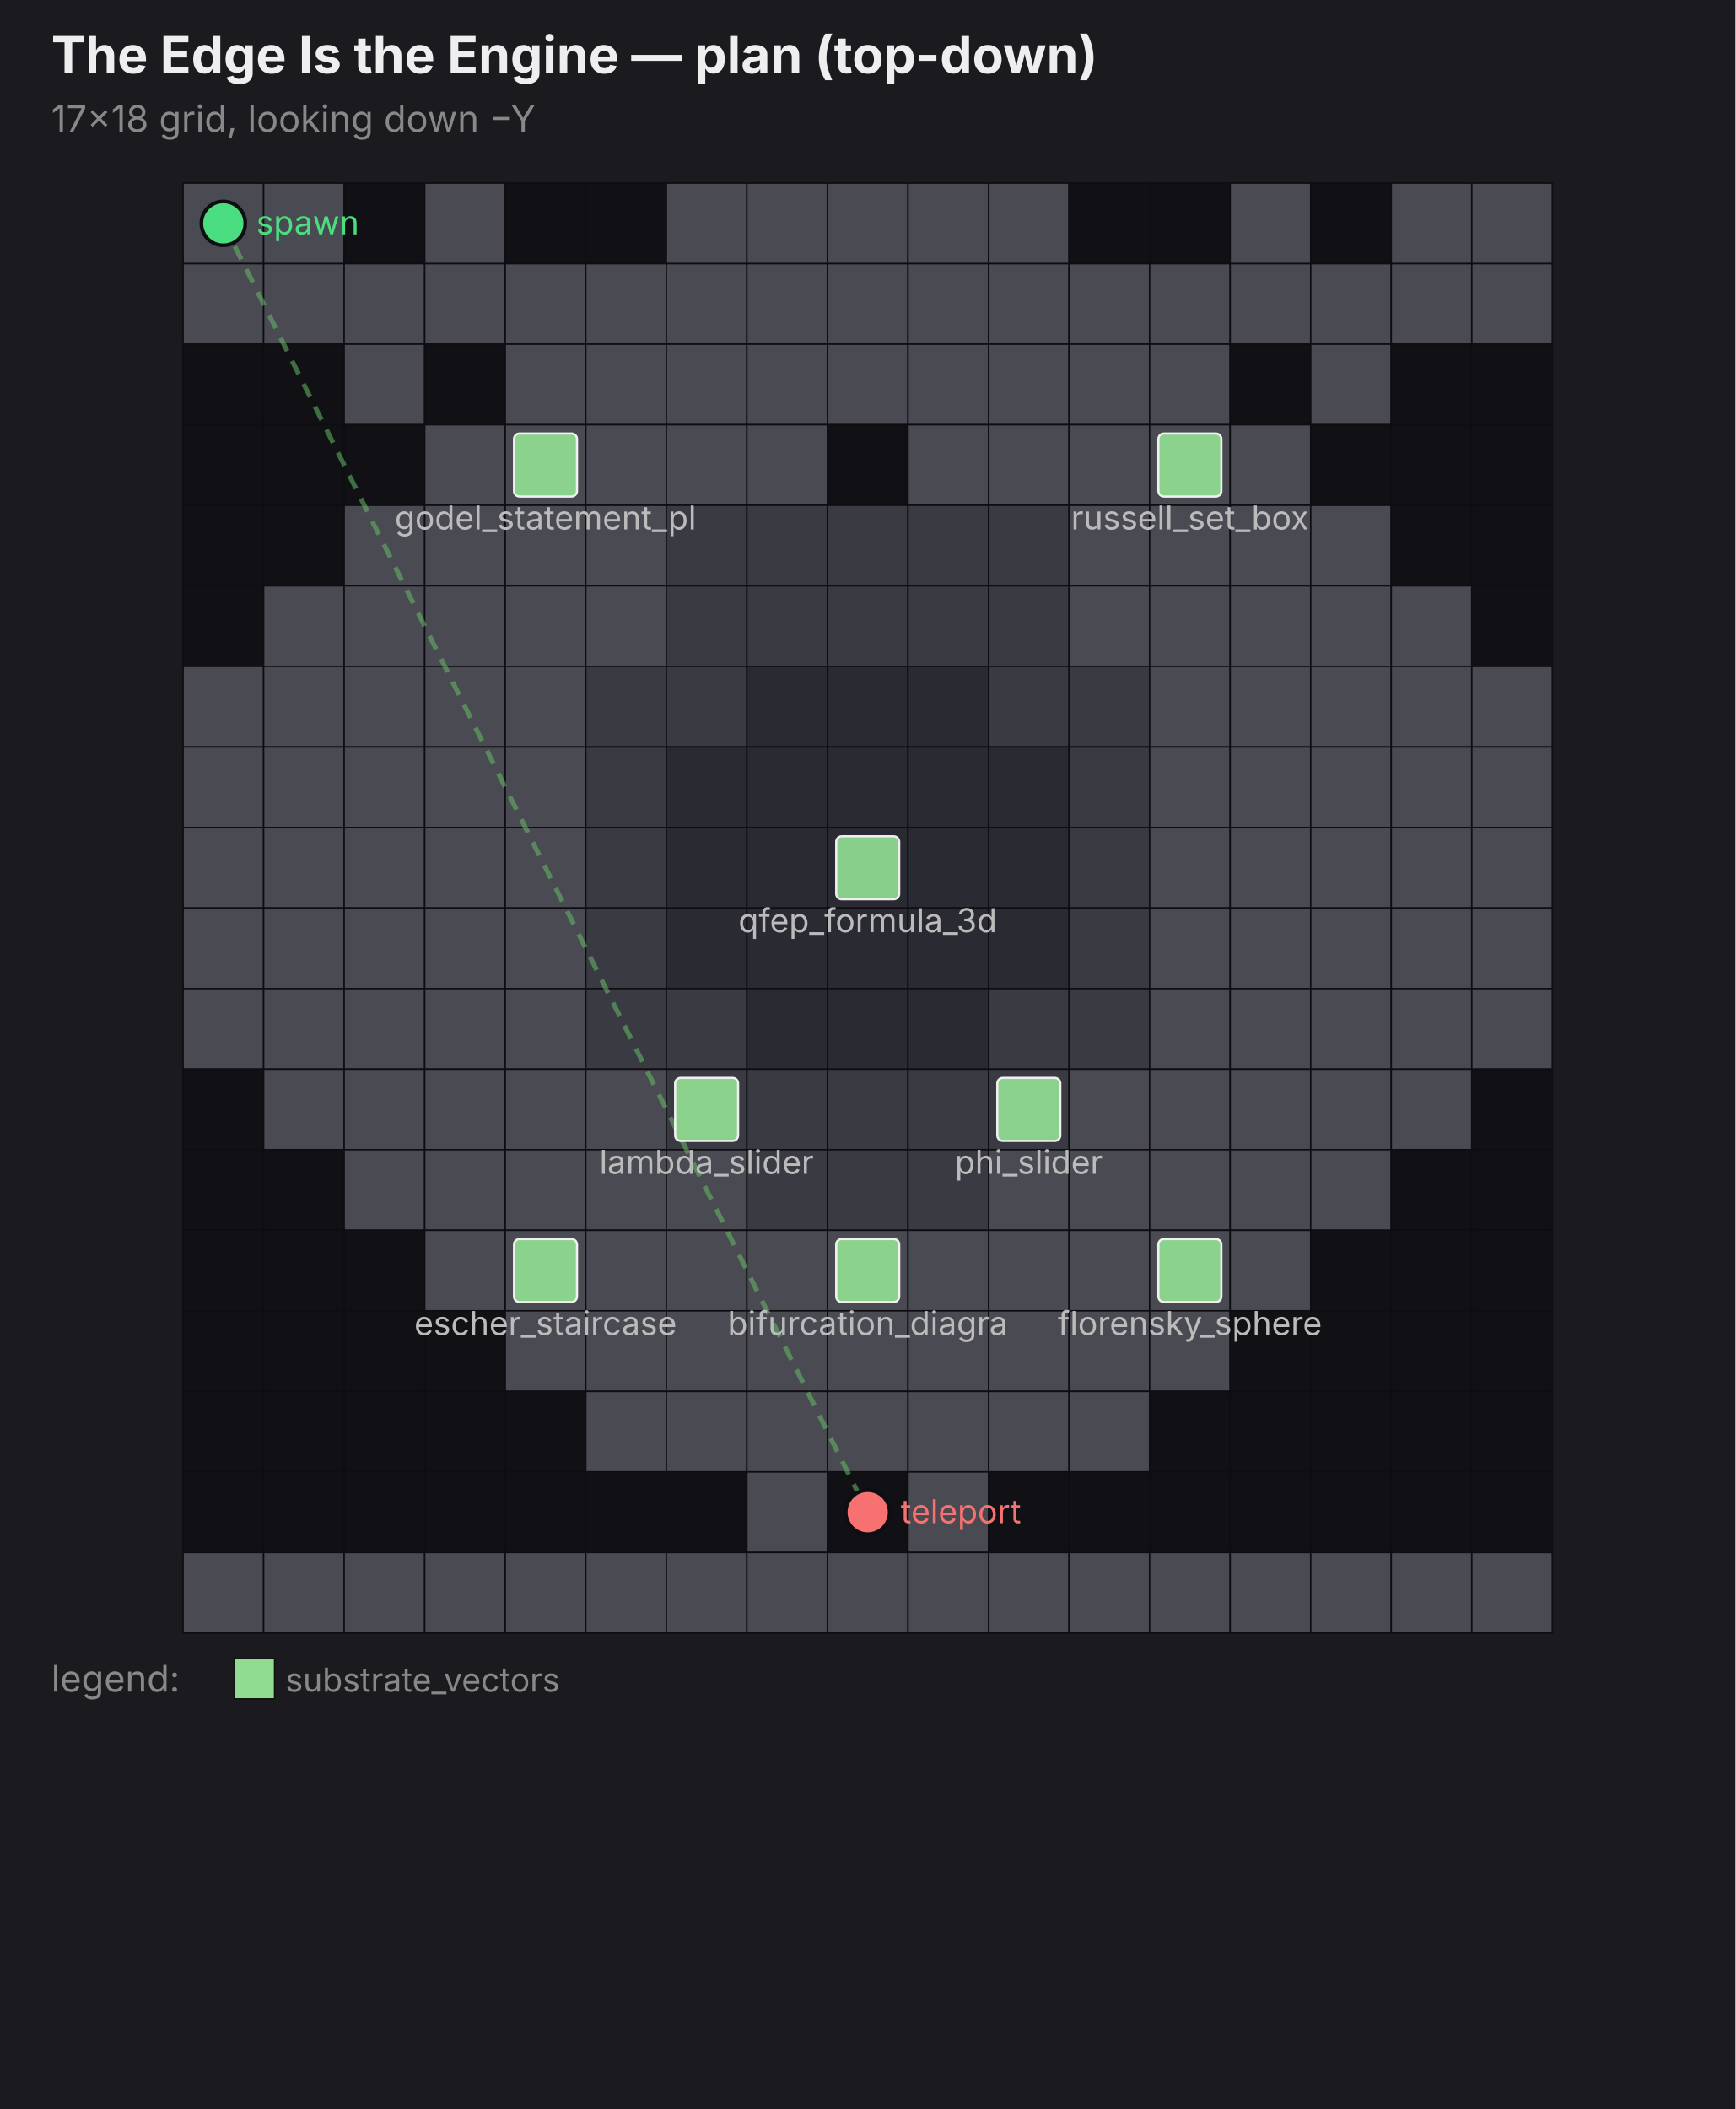
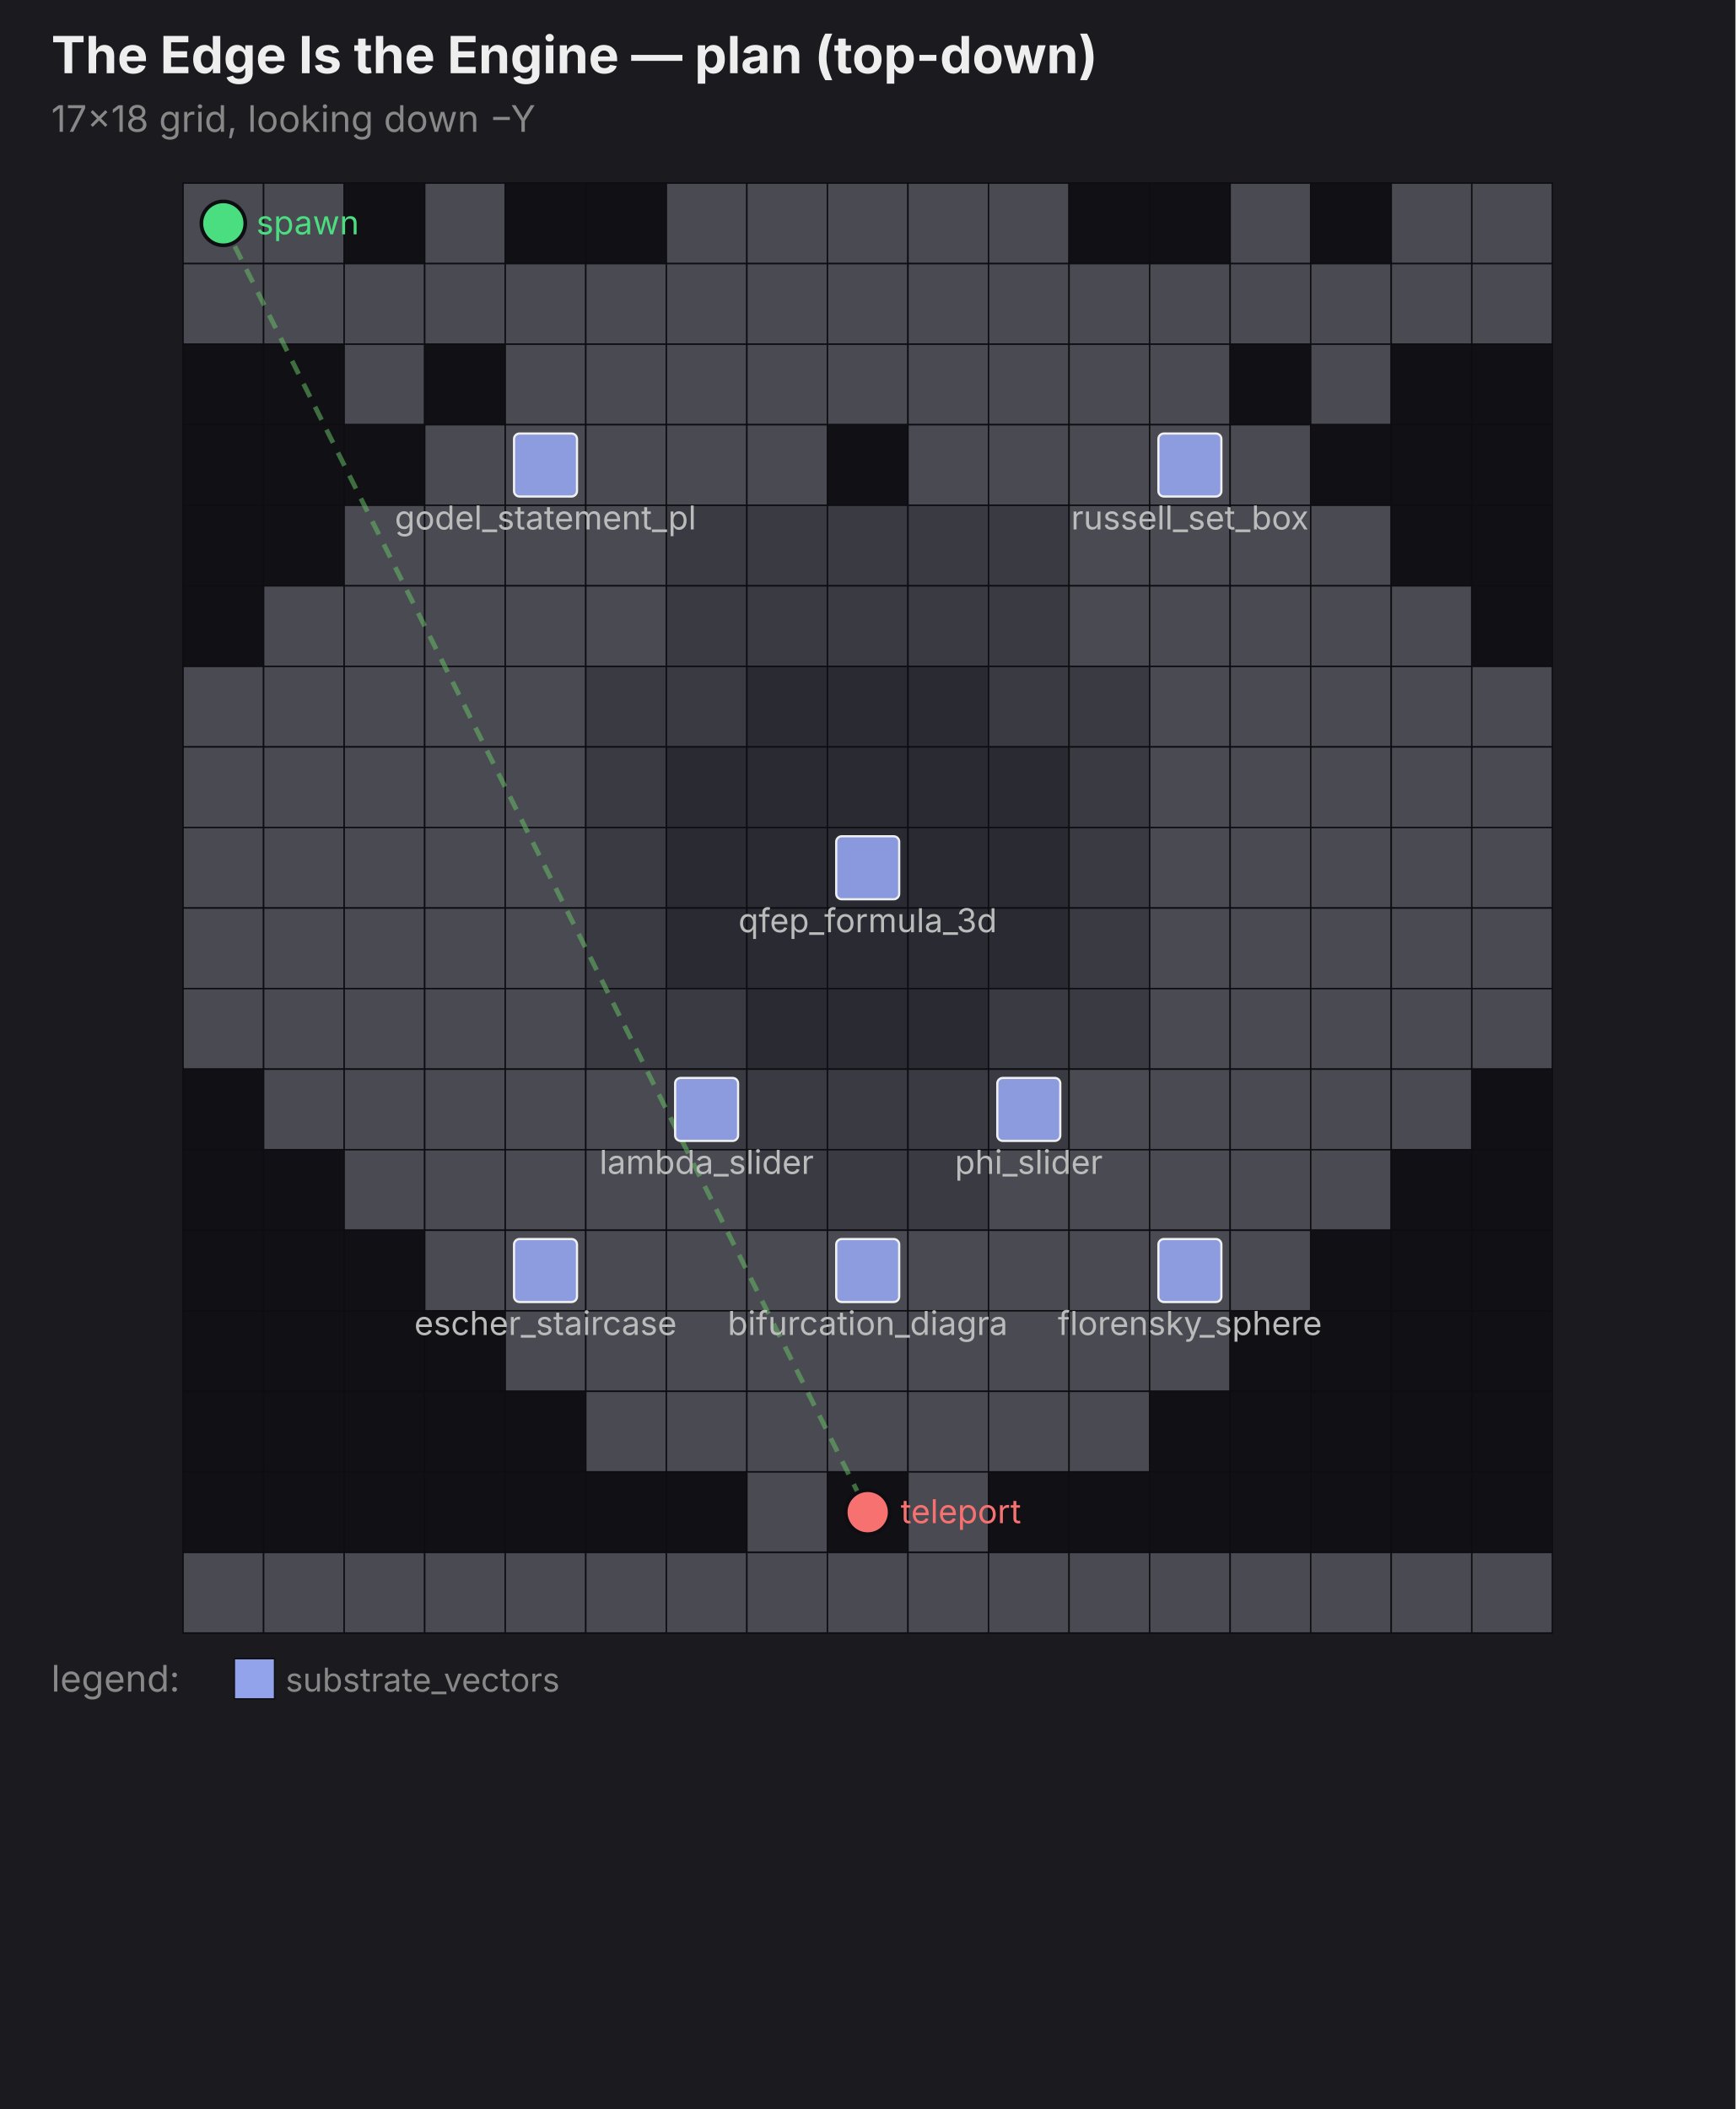
<svg xmlns="http://www.w3.org/2000/svg" width="474" height="576" viewBox="0 0 474 576" font-family="ui-sans-serif,system-ui,-apple-system,sans-serif">
  <style>
.title{font-size:14px;font-weight:bold;fill:#eee}
.subtitle{font-size:10px;fill:#888}
.label{font-size:9px;fill:#bbb;text-anchor:middle;pointer-events:none}
.legend{font-size:9px;fill:#888}
</style>
  <rect width="474" height="576" fill="#1a1a1f" />
  <text class="title" x="14" y="20">The Edge Is the Engine — plan (top-down)</text>
  <text class="subtitle" x="14" y="36">17×18 grid, looking down −Y</text>
  <rect x="50" y="50" width="22" height="22" fill="#4a4a52" stroke="#0d0d12" stroke-width="0.4" />
  <rect x="72" y="50" width="22" height="22" fill="#4a4a52" stroke="#0d0d12" stroke-width="0.4" />
  <rect x="94" y="50" width="22" height="22" fill="#101015" stroke="#0d0d12" stroke-width="0.4" />
  <rect x="116" y="50" width="22" height="22" fill="#4a4a52" stroke="#0d0d12" stroke-width="0.4" />
  <rect x="138" y="50" width="22" height="22" fill="#101015" stroke="#0d0d12" stroke-width="0.4" />
  <rect x="160" y="50" width="22" height="22" fill="#101015" stroke="#0d0d12" stroke-width="0.4" />
  <rect x="182" y="50" width="22" height="22" fill="#4a4a52" stroke="#0d0d12" stroke-width="0.4" />
  <rect x="204" y="50" width="22" height="22" fill="#4a4a52" stroke="#0d0d12" stroke-width="0.4" />
  <rect x="226" y="50" width="22" height="22" fill="#4a4a52" stroke="#0d0d12" stroke-width="0.4" />
  <rect x="248" y="50" width="22" height="22" fill="#4a4a52" stroke="#0d0d12" stroke-width="0.4" />
  <rect x="270" y="50" width="22" height="22" fill="#4a4a52" stroke="#0d0d12" stroke-width="0.4" />
  <rect x="292" y="50" width="22" height="22" fill="#101015" stroke="#0d0d12" stroke-width="0.4" />
  <rect x="314" y="50" width="22" height="22" fill="#101015" stroke="#0d0d12" stroke-width="0.4" />
  <rect x="336" y="50" width="22" height="22" fill="#4a4a52" stroke="#0d0d12" stroke-width="0.4" />
  <rect x="358" y="50" width="22" height="22" fill="#101015" stroke="#0d0d12" stroke-width="0.4" />
  <rect x="380" y="50" width="22" height="22" fill="#4a4a52" stroke="#0d0d12" stroke-width="0.4" />
  <rect x="402" y="50" width="22" height="22" fill="#4a4a52" stroke="#0d0d12" stroke-width="0.4" />
  <rect x="50" y="72" width="22" height="22" fill="#4a4a52" stroke="#0d0d12" stroke-width="0.4" />
  <rect x="72" y="72" width="22" height="22" fill="#4a4a52" stroke="#0d0d12" stroke-width="0.4" />
  <rect x="94" y="72" width="22" height="22" fill="#4a4a52" stroke="#0d0d12" stroke-width="0.4" />
  <rect x="116" y="72" width="22" height="22" fill="#4a4a52" stroke="#0d0d12" stroke-width="0.4" />
  <rect x="138" y="72" width="22" height="22" fill="#4a4a52" stroke="#0d0d12" stroke-width="0.4" />
  <rect x="160" y="72" width="22" height="22" fill="#4a4a52" stroke="#0d0d12" stroke-width="0.4" />
  <rect x="182" y="72" width="22" height="22" fill="#4a4a52" stroke="#0d0d12" stroke-width="0.4" />
  <rect x="204" y="72" width="22" height="22" fill="#4a4a52" stroke="#0d0d12" stroke-width="0.4" />
  <rect x="226" y="72" width="22" height="22" fill="#4a4a52" stroke="#0d0d12" stroke-width="0.4" />
  <rect x="248" y="72" width="22" height="22" fill="#4a4a52" stroke="#0d0d12" stroke-width="0.4" />
  <rect x="270" y="72" width="22" height="22" fill="#4a4a52" stroke="#0d0d12" stroke-width="0.4" />
  <rect x="292" y="72" width="22" height="22" fill="#4a4a52" stroke="#0d0d12" stroke-width="0.4" />
  <rect x="314" y="72" width="22" height="22" fill="#4a4a52" stroke="#0d0d12" stroke-width="0.4" />
  <rect x="336" y="72" width="22" height="22" fill="#4a4a52" stroke="#0d0d12" stroke-width="0.4" />
  <rect x="358" y="72" width="22" height="22" fill="#4a4a52" stroke="#0d0d12" stroke-width="0.4" />
  <rect x="380" y="72" width="22" height="22" fill="#4a4a52" stroke="#0d0d12" stroke-width="0.4" />
  <rect x="402" y="72" width="22" height="22" fill="#4a4a52" stroke="#0d0d12" stroke-width="0.4" />
  <rect x="50" y="94" width="22" height="22" fill="#101015" stroke="#0d0d12" stroke-width="0.4" />
  <rect x="72" y="94" width="22" height="22" fill="#101015" stroke="#0d0d12" stroke-width="0.4" />
  <rect x="94" y="94" width="22" height="22" fill="#4a4a52" stroke="#0d0d12" stroke-width="0.4" />
  <rect x="116" y="94" width="22" height="22" fill="#101015" stroke="#0d0d12" stroke-width="0.4" />
  <rect x="138" y="94" width="22" height="22" fill="#4a4a52" stroke="#0d0d12" stroke-width="0.4" />
  <rect x="160" y="94" width="22" height="22" fill="#4a4a52" stroke="#0d0d12" stroke-width="0.4" />
  <rect x="182" y="94" width="22" height="22" fill="#4a4a52" stroke="#0d0d12" stroke-width="0.4" />
  <rect x="204" y="94" width="22" height="22" fill="#4a4a52" stroke="#0d0d12" stroke-width="0.4" />
  <rect x="226" y="94" width="22" height="22" fill="#4a4a52" stroke="#0d0d12" stroke-width="0.4" />
  <rect x="248" y="94" width="22" height="22" fill="#4a4a52" stroke="#0d0d12" stroke-width="0.4" />
  <rect x="270" y="94" width="22" height="22" fill="#4a4a52" stroke="#0d0d12" stroke-width="0.4" />
  <rect x="292" y="94" width="22" height="22" fill="#4a4a52" stroke="#0d0d12" stroke-width="0.4" />
  <rect x="314" y="94" width="22" height="22" fill="#4a4a52" stroke="#0d0d12" stroke-width="0.4" />
  <rect x="336" y="94" width="22" height="22" fill="#101015" stroke="#0d0d12" stroke-width="0.4" />
  <rect x="358" y="94" width="22" height="22" fill="#4a4a52" stroke="#0d0d12" stroke-width="0.4" />
  <rect x="380" y="94" width="22" height="22" fill="#101015" stroke="#0d0d12" stroke-width="0.4" />
  <rect x="402" y="94" width="22" height="22" fill="#101015" stroke="#0d0d12" stroke-width="0.4" />
  <rect x="50" y="116" width="22" height="22" fill="#101015" stroke="#0d0d12" stroke-width="0.4" />
  <rect x="72" y="116" width="22" height="22" fill="#101015" stroke="#0d0d12" stroke-width="0.4" />
  <rect x="94" y="116" width="22" height="22" fill="#101015" stroke="#0d0d12" stroke-width="0.4" />
  <rect x="116" y="116" width="22" height="22" fill="#4a4a52" stroke="#0d0d12" stroke-width="0.4" />
  <rect x="138" y="116" width="22" height="22" fill="#4a4a52" stroke="#0d0d12" stroke-width="0.4" />
  <rect x="160" y="116" width="22" height="22" fill="#4a4a52" stroke="#0d0d12" stroke-width="0.4" />
  <rect x="182" y="116" width="22" height="22" fill="#4a4a52" stroke="#0d0d12" stroke-width="0.4" />
  <rect x="204" y="116" width="22" height="22" fill="#4a4a52" stroke="#0d0d12" stroke-width="0.4" />
  <rect x="226" y="116" width="22" height="22" fill="#101015" stroke="#0d0d12" stroke-width="0.4" />
  <rect x="248" y="116" width="22" height="22" fill="#4a4a52" stroke="#0d0d12" stroke-width="0.4" />
  <rect x="270" y="116" width="22" height="22" fill="#4a4a52" stroke="#0d0d12" stroke-width="0.4" />
  <rect x="292" y="116" width="22" height="22" fill="#4a4a52" stroke="#0d0d12" stroke-width="0.4" />
  <rect x="314" y="116" width="22" height="22" fill="#4a4a52" stroke="#0d0d12" stroke-width="0.4" />
  <rect x="336" y="116" width="22" height="22" fill="#4a4a52" stroke="#0d0d12" stroke-width="0.4" />
  <rect x="358" y="116" width="22" height="22" fill="#101015" stroke="#0d0d12" stroke-width="0.4" />
  <rect x="380" y="116" width="22" height="22" fill="#101015" stroke="#0d0d12" stroke-width="0.4" />
  <rect x="402" y="116" width="22" height="22" fill="#101015" stroke="#0d0d12" stroke-width="0.4" />
  <rect x="50" y="138" width="22" height="22" fill="#101015" stroke="#0d0d12" stroke-width="0.4" />
  <rect x="72" y="138" width="22" height="22" fill="#101015" stroke="#0d0d12" stroke-width="0.4" />
  <rect x="94" y="138" width="22" height="22" fill="#4a4a52" stroke="#0d0d12" stroke-width="0.4" />
  <rect x="116" y="138" width="22" height="22" fill="#4a4a52" stroke="#0d0d12" stroke-width="0.4" />
  <rect x="138" y="138" width="22" height="22" fill="#4a4a52" stroke="#0d0d12" stroke-width="0.4" />
  <rect x="160" y="138" width="22" height="22" fill="#4a4a52" stroke="#0d0d12" stroke-width="0.4" />
  <rect x="182" y="138" width="22" height="22" fill="#3a3a42" stroke="#0d0d12" stroke-width="0.4" />
  <rect x="204" y="138" width="22" height="22" fill="#3a3a42" stroke="#0d0d12" stroke-width="0.4" />
  <rect x="226" y="138" width="22" height="22" fill="#3a3a42" stroke="#0d0d12" stroke-width="0.4" />
  <rect x="248" y="138" width="22" height="22" fill="#3a3a42" stroke="#0d0d12" stroke-width="0.4" />
  <rect x="270" y="138" width="22" height="22" fill="#3a3a42" stroke="#0d0d12" stroke-width="0.4" />
  <rect x="292" y="138" width="22" height="22" fill="#4a4a52" stroke="#0d0d12" stroke-width="0.4" />
  <rect x="314" y="138" width="22" height="22" fill="#4a4a52" stroke="#0d0d12" stroke-width="0.4" />
  <rect x="336" y="138" width="22" height="22" fill="#4a4a52" stroke="#0d0d12" stroke-width="0.4" />
  <rect x="358" y="138" width="22" height="22" fill="#4a4a52" stroke="#0d0d12" stroke-width="0.4" />
  <rect x="380" y="138" width="22" height="22" fill="#101015" stroke="#0d0d12" stroke-width="0.4" />
  <rect x="402" y="138" width="22" height="22" fill="#101015" stroke="#0d0d12" stroke-width="0.4" />
  <rect x="50" y="160" width="22" height="22" fill="#101015" stroke="#0d0d12" stroke-width="0.4" />
  <rect x="72" y="160" width="22" height="22" fill="#4a4a52" stroke="#0d0d12" stroke-width="0.4" />
  <rect x="94" y="160" width="22" height="22" fill="#4a4a52" stroke="#0d0d12" stroke-width="0.4" />
  <rect x="116" y="160" width="22" height="22" fill="#4a4a52" stroke="#0d0d12" stroke-width="0.4" />
  <rect x="138" y="160" width="22" height="22" fill="#4a4a52" stroke="#0d0d12" stroke-width="0.4" />
  <rect x="160" y="160" width="22" height="22" fill="#4a4a52" stroke="#0d0d12" stroke-width="0.4" />
  <rect x="182" y="160" width="22" height="22" fill="#3a3a42" stroke="#0d0d12" stroke-width="0.4" />
  <rect x="204" y="160" width="22" height="22" fill="#3a3a42" stroke="#0d0d12" stroke-width="0.4" />
  <rect x="226" y="160" width="22" height="22" fill="#3a3a42" stroke="#0d0d12" stroke-width="0.4" />
  <rect x="248" y="160" width="22" height="22" fill="#3a3a42" stroke="#0d0d12" stroke-width="0.4" />
  <rect x="270" y="160" width="22" height="22" fill="#3a3a42" stroke="#0d0d12" stroke-width="0.4" />
  <rect x="292" y="160" width="22" height="22" fill="#4a4a52" stroke="#0d0d12" stroke-width="0.4" />
  <rect x="314" y="160" width="22" height="22" fill="#4a4a52" stroke="#0d0d12" stroke-width="0.4" />
  <rect x="336" y="160" width="22" height="22" fill="#4a4a52" stroke="#0d0d12" stroke-width="0.4" />
  <rect x="358" y="160" width="22" height="22" fill="#4a4a52" stroke="#0d0d12" stroke-width="0.4" />
  <rect x="380" y="160" width="22" height="22" fill="#4a4a52" stroke="#0d0d12" stroke-width="0.4" />
  <rect x="402" y="160" width="22" height="22" fill="#101015" stroke="#0d0d12" stroke-width="0.4" />
  <rect x="50" y="182" width="22" height="22" fill="#4a4a52" stroke="#0d0d12" stroke-width="0.4" />
  <rect x="72" y="182" width="22" height="22" fill="#4a4a52" stroke="#0d0d12" stroke-width="0.4" />
  <rect x="94" y="182" width="22" height="22" fill="#4a4a52" stroke="#0d0d12" stroke-width="0.4" />
  <rect x="116" y="182" width="22" height="22" fill="#4a4a52" stroke="#0d0d12" stroke-width="0.4" />
  <rect x="138" y="182" width="22" height="22" fill="#4a4a52" stroke="#0d0d12" stroke-width="0.4" />
  <rect x="160" y="182" width="22" height="22" fill="#3a3a42" stroke="#0d0d12" stroke-width="0.4" />
  <rect x="182" y="182" width="22" height="22" fill="#3a3a42" stroke="#0d0d12" stroke-width="0.4" />
  <rect x="204" y="182" width="22" height="22" fill="#2a2a32" stroke="#0d0d12" stroke-width="0.4" />
  <rect x="226" y="182" width="22" height="22" fill="#2a2a32" stroke="#0d0d12" stroke-width="0.4" />
  <rect x="248" y="182" width="22" height="22" fill="#2a2a32" stroke="#0d0d12" stroke-width="0.4" />
  <rect x="270" y="182" width="22" height="22" fill="#3a3a42" stroke="#0d0d12" stroke-width="0.4" />
  <rect x="292" y="182" width="22" height="22" fill="#3a3a42" stroke="#0d0d12" stroke-width="0.4" />
  <rect x="314" y="182" width="22" height="22" fill="#4a4a52" stroke="#0d0d12" stroke-width="0.4" />
  <rect x="336" y="182" width="22" height="22" fill="#4a4a52" stroke="#0d0d12" stroke-width="0.4" />
  <rect x="358" y="182" width="22" height="22" fill="#4a4a52" stroke="#0d0d12" stroke-width="0.4" />
  <rect x="380" y="182" width="22" height="22" fill="#4a4a52" stroke="#0d0d12" stroke-width="0.4" />
  <rect x="402" y="182" width="22" height="22" fill="#4a4a52" stroke="#0d0d12" stroke-width="0.4" />
  <rect x="50" y="204" width="22" height="22" fill="#4a4a52" stroke="#0d0d12" stroke-width="0.4" />
  <rect x="72" y="204" width="22" height="22" fill="#4a4a52" stroke="#0d0d12" stroke-width="0.4" />
  <rect x="94" y="204" width="22" height="22" fill="#4a4a52" stroke="#0d0d12" stroke-width="0.4" />
  <rect x="116" y="204" width="22" height="22" fill="#4a4a52" stroke="#0d0d12" stroke-width="0.4" />
  <rect x="138" y="204" width="22" height="22" fill="#4a4a52" stroke="#0d0d12" stroke-width="0.4" />
  <rect x="160" y="204" width="22" height="22" fill="#3a3a42" stroke="#0d0d12" stroke-width="0.4" />
  <rect x="182" y="204" width="22" height="22" fill="#2a2a32" stroke="#0d0d12" stroke-width="0.4" />
  <rect x="204" y="204" width="22" height="22" fill="#2a2a32" stroke="#0d0d12" stroke-width="0.4" />
  <rect x="226" y="204" width="22" height="22" fill="#2a2a32" stroke="#0d0d12" stroke-width="0.4" />
  <rect x="248" y="204" width="22" height="22" fill="#2a2a32" stroke="#0d0d12" stroke-width="0.4" />
  <rect x="270" y="204" width="22" height="22" fill="#2a2a32" stroke="#0d0d12" stroke-width="0.4" />
  <rect x="292" y="204" width="22" height="22" fill="#3a3a42" stroke="#0d0d12" stroke-width="0.4" />
  <rect x="314" y="204" width="22" height="22" fill="#4a4a52" stroke="#0d0d12" stroke-width="0.4" />
  <rect x="336" y="204" width="22" height="22" fill="#4a4a52" stroke="#0d0d12" stroke-width="0.4" />
  <rect x="358" y="204" width="22" height="22" fill="#4a4a52" stroke="#0d0d12" stroke-width="0.4" />
  <rect x="380" y="204" width="22" height="22" fill="#4a4a52" stroke="#0d0d12" stroke-width="0.4" />
  <rect x="402" y="204" width="22" height="22" fill="#4a4a52" stroke="#0d0d12" stroke-width="0.4" />
  <rect x="50" y="226" width="22" height="22" fill="#4a4a52" stroke="#0d0d12" stroke-width="0.4" />
  <rect x="72" y="226" width="22" height="22" fill="#4a4a52" stroke="#0d0d12" stroke-width="0.4" />
  <rect x="94" y="226" width="22" height="22" fill="#4a4a52" stroke="#0d0d12" stroke-width="0.4" />
  <rect x="116" y="226" width="22" height="22" fill="#4a4a52" stroke="#0d0d12" stroke-width="0.4" />
  <rect x="138" y="226" width="22" height="22" fill="#4a4a52" stroke="#0d0d12" stroke-width="0.4" />
  <rect x="160" y="226" width="22" height="22" fill="#3a3a42" stroke="#0d0d12" stroke-width="0.4" />
  <rect x="182" y="226" width="22" height="22" fill="#2a2a32" stroke="#0d0d12" stroke-width="0.4" />
  <rect x="204" y="226" width="22" height="22" fill="#2a2a32" stroke="#0d0d12" stroke-width="0.4" />
  <rect x="226" y="226" width="22" height="22" fill="#2a2a32" stroke="#0d0d12" stroke-width="0.4" />
  <rect x="248" y="226" width="22" height="22" fill="#2a2a32" stroke="#0d0d12" stroke-width="0.4" />
  <rect x="270" y="226" width="22" height="22" fill="#2a2a32" stroke="#0d0d12" stroke-width="0.4" />
  <rect x="292" y="226" width="22" height="22" fill="#3a3a42" stroke="#0d0d12" stroke-width="0.4" />
  <rect x="314" y="226" width="22" height="22" fill="#4a4a52" stroke="#0d0d12" stroke-width="0.4" />
  <rect x="336" y="226" width="22" height="22" fill="#4a4a52" stroke="#0d0d12" stroke-width="0.4" />
  <rect x="358" y="226" width="22" height="22" fill="#4a4a52" stroke="#0d0d12" stroke-width="0.4" />
  <rect x="380" y="226" width="22" height="22" fill="#4a4a52" stroke="#0d0d12" stroke-width="0.4" />
  <rect x="402" y="226" width="22" height="22" fill="#4a4a52" stroke="#0d0d12" stroke-width="0.4" />
  <rect x="50" y="248" width="22" height="22" fill="#4a4a52" stroke="#0d0d12" stroke-width="0.4" />
  <rect x="72" y="248" width="22" height="22" fill="#4a4a52" stroke="#0d0d12" stroke-width="0.4" />
  <rect x="94" y="248" width="22" height="22" fill="#4a4a52" stroke="#0d0d12" stroke-width="0.4" />
  <rect x="116" y="248" width="22" height="22" fill="#4a4a52" stroke="#0d0d12" stroke-width="0.4" />
  <rect x="138" y="248" width="22" height="22" fill="#4a4a52" stroke="#0d0d12" stroke-width="0.4" />
  <rect x="160" y="248" width="22" height="22" fill="#3a3a42" stroke="#0d0d12" stroke-width="0.4" />
  <rect x="182" y="248" width="22" height="22" fill="#2a2a32" stroke="#0d0d12" stroke-width="0.4" />
  <rect x="204" y="248" width="22" height="22" fill="#2a2a32" stroke="#0d0d12" stroke-width="0.4" />
  <rect x="226" y="248" width="22" height="22" fill="#2a2a32" stroke="#0d0d12" stroke-width="0.4" />
  <rect x="248" y="248" width="22" height="22" fill="#2a2a32" stroke="#0d0d12" stroke-width="0.4" />
  <rect x="270" y="248" width="22" height="22" fill="#2a2a32" stroke="#0d0d12" stroke-width="0.4" />
  <rect x="292" y="248" width="22" height="22" fill="#3a3a42" stroke="#0d0d12" stroke-width="0.4" />
  <rect x="314" y="248" width="22" height="22" fill="#4a4a52" stroke="#0d0d12" stroke-width="0.4" />
  <rect x="336" y="248" width="22" height="22" fill="#4a4a52" stroke="#0d0d12" stroke-width="0.4" />
  <rect x="358" y="248" width="22" height="22" fill="#4a4a52" stroke="#0d0d12" stroke-width="0.4" />
  <rect x="380" y="248" width="22" height="22" fill="#4a4a52" stroke="#0d0d12" stroke-width="0.4" />
  <rect x="402" y="248" width="22" height="22" fill="#4a4a52" stroke="#0d0d12" stroke-width="0.4" />
  <rect x="50" y="270" width="22" height="22" fill="#4a4a52" stroke="#0d0d12" stroke-width="0.4" />
  <rect x="72" y="270" width="22" height="22" fill="#4a4a52" stroke="#0d0d12" stroke-width="0.4" />
  <rect x="94" y="270" width="22" height="22" fill="#4a4a52" stroke="#0d0d12" stroke-width="0.4" />
  <rect x="116" y="270" width="22" height="22" fill="#4a4a52" stroke="#0d0d12" stroke-width="0.4" />
  <rect x="138" y="270" width="22" height="22" fill="#4a4a52" stroke="#0d0d12" stroke-width="0.4" />
  <rect x="160" y="270" width="22" height="22" fill="#3a3a42" stroke="#0d0d12" stroke-width="0.4" />
  <rect x="182" y="270" width="22" height="22" fill="#3a3a42" stroke="#0d0d12" stroke-width="0.4" />
  <rect x="204" y="270" width="22" height="22" fill="#2a2a32" stroke="#0d0d12" stroke-width="0.4" />
  <rect x="226" y="270" width="22" height="22" fill="#2a2a32" stroke="#0d0d12" stroke-width="0.4" />
  <rect x="248" y="270" width="22" height="22" fill="#2a2a32" stroke="#0d0d12" stroke-width="0.4" />
  <rect x="270" y="270" width="22" height="22" fill="#3a3a42" stroke="#0d0d12" stroke-width="0.4" />
  <rect x="292" y="270" width="22" height="22" fill="#3a3a42" stroke="#0d0d12" stroke-width="0.4" />
  <rect x="314" y="270" width="22" height="22" fill="#4a4a52" stroke="#0d0d12" stroke-width="0.4" />
  <rect x="336" y="270" width="22" height="22" fill="#4a4a52" stroke="#0d0d12" stroke-width="0.4" />
  <rect x="358" y="270" width="22" height="22" fill="#4a4a52" stroke="#0d0d12" stroke-width="0.4" />
  <rect x="380" y="270" width="22" height="22" fill="#4a4a52" stroke="#0d0d12" stroke-width="0.4" />
  <rect x="402" y="270" width="22" height="22" fill="#4a4a52" stroke="#0d0d12" stroke-width="0.4" />
  <rect x="50" y="292" width="22" height="22" fill="#101015" stroke="#0d0d12" stroke-width="0.4" />
  <rect x="72" y="292" width="22" height="22" fill="#4a4a52" stroke="#0d0d12" stroke-width="0.4" />
  <rect x="94" y="292" width="22" height="22" fill="#4a4a52" stroke="#0d0d12" stroke-width="0.4" />
  <rect x="116" y="292" width="22" height="22" fill="#4a4a52" stroke="#0d0d12" stroke-width="0.4" />
  <rect x="138" y="292" width="22" height="22" fill="#4a4a52" stroke="#0d0d12" stroke-width="0.4" />
  <rect x="160" y="292" width="22" height="22" fill="#4a4a52" stroke="#0d0d12" stroke-width="0.4" />
  <rect x="182" y="292" width="22" height="22" fill="#3a3a42" stroke="#0d0d12" stroke-width="0.4" />
  <rect x="204" y="292" width="22" height="22" fill="#3a3a42" stroke="#0d0d12" stroke-width="0.4" />
  <rect x="226" y="292" width="22" height="22" fill="#3a3a42" stroke="#0d0d12" stroke-width="0.4" />
  <rect x="248" y="292" width="22" height="22" fill="#3a3a42" stroke="#0d0d12" stroke-width="0.4" />
  <rect x="270" y="292" width="22" height="22" fill="#3a3a42" stroke="#0d0d12" stroke-width="0.4" />
  <rect x="292" y="292" width="22" height="22" fill="#4a4a52" stroke="#0d0d12" stroke-width="0.4" />
  <rect x="314" y="292" width="22" height="22" fill="#4a4a52" stroke="#0d0d12" stroke-width="0.4" />
  <rect x="336" y="292" width="22" height="22" fill="#4a4a52" stroke="#0d0d12" stroke-width="0.4" />
  <rect x="358" y="292" width="22" height="22" fill="#4a4a52" stroke="#0d0d12" stroke-width="0.4" />
  <rect x="380" y="292" width="22" height="22" fill="#4a4a52" stroke="#0d0d12" stroke-width="0.4" />
  <rect x="402" y="292" width="22" height="22" fill="#101015" stroke="#0d0d12" stroke-width="0.4" />
  <rect x="50" y="314" width="22" height="22" fill="#101015" stroke="#0d0d12" stroke-width="0.4" />
  <rect x="72" y="314" width="22" height="22" fill="#101015" stroke="#0d0d12" stroke-width="0.4" />
  <rect x="94" y="314" width="22" height="22" fill="#4a4a52" stroke="#0d0d12" stroke-width="0.4" />
  <rect x="116" y="314" width="22" height="22" fill="#4a4a52" stroke="#0d0d12" stroke-width="0.4" />
  <rect x="138" y="314" width="22" height="22" fill="#4a4a52" stroke="#0d0d12" stroke-width="0.4" />
  <rect x="160" y="314" width="22" height="22" fill="#4a4a52" stroke="#0d0d12" stroke-width="0.4" />
  <rect x="182" y="314" width="22" height="22" fill="#4a4a52" stroke="#0d0d12" stroke-width="0.4" />
  <rect x="204" y="314" width="22" height="22" fill="#3a3a42" stroke="#0d0d12" stroke-width="0.4" />
  <rect x="226" y="314" width="22" height="22" fill="#3a3a42" stroke="#0d0d12" stroke-width="0.4" />
  <rect x="248" y="314" width="22" height="22" fill="#3a3a42" stroke="#0d0d12" stroke-width="0.4" />
  <rect x="270" y="314" width="22" height="22" fill="#4a4a52" stroke="#0d0d12" stroke-width="0.4" />
  <rect x="292" y="314" width="22" height="22" fill="#4a4a52" stroke="#0d0d12" stroke-width="0.4" />
  <rect x="314" y="314" width="22" height="22" fill="#4a4a52" stroke="#0d0d12" stroke-width="0.4" />
  <rect x="336" y="314" width="22" height="22" fill="#4a4a52" stroke="#0d0d12" stroke-width="0.4" />
  <rect x="358" y="314" width="22" height="22" fill="#4a4a52" stroke="#0d0d12" stroke-width="0.4" />
  <rect x="380" y="314" width="22" height="22" fill="#101015" stroke="#0d0d12" stroke-width="0.4" />
  <rect x="402" y="314" width="22" height="22" fill="#101015" stroke="#0d0d12" stroke-width="0.4" />
  <rect x="50" y="336" width="22" height="22" fill="#101015" stroke="#0d0d12" stroke-width="0.4" />
  <rect x="72" y="336" width="22" height="22" fill="#101015" stroke="#0d0d12" stroke-width="0.4" />
  <rect x="94" y="336" width="22" height="22" fill="#101015" stroke="#0d0d12" stroke-width="0.4" />
  <rect x="116" y="336" width="22" height="22" fill="#4a4a52" stroke="#0d0d12" stroke-width="0.4" />
  <rect x="138" y="336" width="22" height="22" fill="#4a4a52" stroke="#0d0d12" stroke-width="0.4" />
  <rect x="160" y="336" width="22" height="22" fill="#4a4a52" stroke="#0d0d12" stroke-width="0.4" />
  <rect x="182" y="336" width="22" height="22" fill="#4a4a52" stroke="#0d0d12" stroke-width="0.4" />
  <rect x="204" y="336" width="22" height="22" fill="#4a4a52" stroke="#0d0d12" stroke-width="0.4" />
  <rect x="226" y="336" width="22" height="22" fill="#4a4a52" stroke="#0d0d12" stroke-width="0.4" />
  <rect x="248" y="336" width="22" height="22" fill="#4a4a52" stroke="#0d0d12" stroke-width="0.4" />
  <rect x="270" y="336" width="22" height="22" fill="#4a4a52" stroke="#0d0d12" stroke-width="0.4" />
  <rect x="292" y="336" width="22" height="22" fill="#4a4a52" stroke="#0d0d12" stroke-width="0.4" />
  <rect x="314" y="336" width="22" height="22" fill="#4a4a52" stroke="#0d0d12" stroke-width="0.4" />
  <rect x="336" y="336" width="22" height="22" fill="#4a4a52" stroke="#0d0d12" stroke-width="0.4" />
  <rect x="358" y="336" width="22" height="22" fill="#101015" stroke="#0d0d12" stroke-width="0.4" />
  <rect x="380" y="336" width="22" height="22" fill="#101015" stroke="#0d0d12" stroke-width="0.4" />
  <rect x="402" y="336" width="22" height="22" fill="#101015" stroke="#0d0d12" stroke-width="0.4" />
  <rect x="50" y="358" width="22" height="22" fill="#101015" stroke="#0d0d12" stroke-width="0.4" />
  <rect x="72" y="358" width="22" height="22" fill="#101015" stroke="#0d0d12" stroke-width="0.4" />
  <rect x="94" y="358" width="22" height="22" fill="#101015" stroke="#0d0d12" stroke-width="0.4" />
  <rect x="116" y="358" width="22" height="22" fill="#101015" stroke="#0d0d12" stroke-width="0.4" />
  <rect x="138" y="358" width="22" height="22" fill="#4a4a52" stroke="#0d0d12" stroke-width="0.4" />
  <rect x="160" y="358" width="22" height="22" fill="#4a4a52" stroke="#0d0d12" stroke-width="0.4" />
  <rect x="182" y="358" width="22" height="22" fill="#4a4a52" stroke="#0d0d12" stroke-width="0.4" />
  <rect x="204" y="358" width="22" height="22" fill="#4a4a52" stroke="#0d0d12" stroke-width="0.4" />
  <rect x="226" y="358" width="22" height="22" fill="#4a4a52" stroke="#0d0d12" stroke-width="0.4" />
  <rect x="248" y="358" width="22" height="22" fill="#4a4a52" stroke="#0d0d12" stroke-width="0.4" />
  <rect x="270" y="358" width="22" height="22" fill="#4a4a52" stroke="#0d0d12" stroke-width="0.4" />
  <rect x="292" y="358" width="22" height="22" fill="#4a4a52" stroke="#0d0d12" stroke-width="0.4" />
  <rect x="314" y="358" width="22" height="22" fill="#4a4a52" stroke="#0d0d12" stroke-width="0.4" />
  <rect x="336" y="358" width="22" height="22" fill="#101015" stroke="#0d0d12" stroke-width="0.4" />
  <rect x="358" y="358" width="22" height="22" fill="#101015" stroke="#0d0d12" stroke-width="0.4" />
  <rect x="380" y="358" width="22" height="22" fill="#101015" stroke="#0d0d12" stroke-width="0.4" />
  <rect x="402" y="358" width="22" height="22" fill="#101015" stroke="#0d0d12" stroke-width="0.4" />
  <rect x="50" y="380" width="22" height="22" fill="#101015" stroke="#0d0d12" stroke-width="0.4" />
  <rect x="72" y="380" width="22" height="22" fill="#101015" stroke="#0d0d12" stroke-width="0.4" />
  <rect x="94" y="380" width="22" height="22" fill="#101015" stroke="#0d0d12" stroke-width="0.4" />
  <rect x="116" y="380" width="22" height="22" fill="#101015" stroke="#0d0d12" stroke-width="0.4" />
  <rect x="138" y="380" width="22" height="22" fill="#101015" stroke="#0d0d12" stroke-width="0.4" />
  <rect x="160" y="380" width="22" height="22" fill="#4a4a52" stroke="#0d0d12" stroke-width="0.4" />
  <rect x="182" y="380" width="22" height="22" fill="#4a4a52" stroke="#0d0d12" stroke-width="0.4" />
  <rect x="204" y="380" width="22" height="22" fill="#4a4a52" stroke="#0d0d12" stroke-width="0.4" />
  <rect x="226" y="380" width="22" height="22" fill="#4a4a52" stroke="#0d0d12" stroke-width="0.4" />
  <rect x="248" y="380" width="22" height="22" fill="#4a4a52" stroke="#0d0d12" stroke-width="0.4" />
  <rect x="270" y="380" width="22" height="22" fill="#4a4a52" stroke="#0d0d12" stroke-width="0.4" />
  <rect x="292" y="380" width="22" height="22" fill="#4a4a52" stroke="#0d0d12" stroke-width="0.4" />
  <rect x="314" y="380" width="22" height="22" fill="#101015" stroke="#0d0d12" stroke-width="0.4" />
  <rect x="336" y="380" width="22" height="22" fill="#101015" stroke="#0d0d12" stroke-width="0.4" />
  <rect x="358" y="380" width="22" height="22" fill="#101015" stroke="#0d0d12" stroke-width="0.4" />
  <rect x="380" y="380" width="22" height="22" fill="#101015" stroke="#0d0d12" stroke-width="0.4" />
  <rect x="402" y="380" width="22" height="22" fill="#101015" stroke="#0d0d12" stroke-width="0.4" />
  <rect x="50" y="402" width="22" height="22" fill="#101015" stroke="#0d0d12" stroke-width="0.4" />
  <rect x="72" y="402" width="22" height="22" fill="#101015" stroke="#0d0d12" stroke-width="0.4" />
  <rect x="94" y="402" width="22" height="22" fill="#101015" stroke="#0d0d12" stroke-width="0.4" />
  <rect x="116" y="402" width="22" height="22" fill="#101015" stroke="#0d0d12" stroke-width="0.4" />
  <rect x="138" y="402" width="22" height="22" fill="#101015" stroke="#0d0d12" stroke-width="0.4" />
  <rect x="160" y="402" width="22" height="22" fill="#101015" stroke="#0d0d12" stroke-width="0.4" />
  <rect x="182" y="402" width="22" height="22" fill="#101015" stroke="#0d0d12" stroke-width="0.4" />
  <rect x="204" y="402" width="22" height="22" fill="#4a4a52" stroke="#0d0d12" stroke-width="0.4" />
  <rect x="226" y="402" width="22" height="22" fill="#101015" stroke="#0d0d12" stroke-width="0.4" />
  <rect x="248" y="402" width="22" height="22" fill="#4a4a52" stroke="#0d0d12" stroke-width="0.4" />
  <rect x="270" y="402" width="22" height="22" fill="#101015" stroke="#0d0d12" stroke-width="0.4" />
  <rect x="292" y="402" width="22" height="22" fill="#101015" stroke="#0d0d12" stroke-width="0.4" />
  <rect x="314" y="402" width="22" height="22" fill="#101015" stroke="#0d0d12" stroke-width="0.4" />
  <rect x="336" y="402" width="22" height="22" fill="#101015" stroke="#0d0d12" stroke-width="0.4" />
  <rect x="358" y="402" width="22" height="22" fill="#101015" stroke="#0d0d12" stroke-width="0.4" />
  <rect x="380" y="402" width="22" height="22" fill="#101015" stroke="#0d0d12" stroke-width="0.4" />
  <rect x="402" y="402" width="22" height="22" fill="#101015" stroke="#0d0d12" stroke-width="0.4" />
  <rect x="50" y="424" width="22" height="22" fill="#4a4a52" stroke="#0d0d12" stroke-width="0.4" />
  <rect x="72" y="424" width="22" height="22" fill="#4a4a52" stroke="#0d0d12" stroke-width="0.4" />
  <rect x="94" y="424" width="22" height="22" fill="#4a4a52" stroke="#0d0d12" stroke-width="0.4" />
  <rect x="116" y="424" width="22" height="22" fill="#4a4a52" stroke="#0d0d12" stroke-width="0.4" />
  <rect x="138" y="424" width="22" height="22" fill="#4a4a52" stroke="#0d0d12" stroke-width="0.4" />
  <rect x="160" y="424" width="22" height="22" fill="#4a4a52" stroke="#0d0d12" stroke-width="0.4" />
  <rect x="182" y="424" width="22" height="22" fill="#4a4a52" stroke="#0d0d12" stroke-width="0.4" />
  <rect x="204" y="424" width="22" height="22" fill="#4a4a52" stroke="#0d0d12" stroke-width="0.4" />
  <rect x="226" y="424" width="22" height="22" fill="#4a4a52" stroke="#0d0d12" stroke-width="0.4" />
  <rect x="248" y="424" width="22" height="22" fill="#4a4a52" stroke="#0d0d12" stroke-width="0.4" />
  <rect x="270" y="424" width="22" height="22" fill="#4a4a52" stroke="#0d0d12" stroke-width="0.4" />
  <rect x="292" y="424" width="22" height="22" fill="#4a4a52" stroke="#0d0d12" stroke-width="0.4" />
  <rect x="314" y="424" width="22" height="22" fill="#4a4a52" stroke="#0d0d12" stroke-width="0.4" />
  <rect x="336" y="424" width="22" height="22" fill="#4a4a52" stroke="#0d0d12" stroke-width="0.4" />
  <rect x="358" y="424" width="22" height="22" fill="#4a4a52" stroke="#0d0d12" stroke-width="0.4" />
  <rect x="380" y="424" width="22" height="22" fill="#4a4a52" stroke="#0d0d12" stroke-width="0.4" />
  <rect x="402" y="424" width="22" height="22" fill="#4a4a52" stroke="#0d0d12" stroke-width="0.4" />
  <line x1="61.0" y1="61.0" x2="237.0" y2="413.0" stroke="#6b6" stroke-width="1.3" stroke-dasharray="4 3" opacity="0.55" />
  <circle cx="61.0" cy="61.0" r="6" fill="#4ade80" stroke="#0d0d12" stroke-width="1" />
  <text x="70.0" y="64.0" font-size="9" fill="#4ade80">spawn</text>
  <circle cx="237.0" cy="413.0" r="6" fill="#f87171" stroke="#0d0d12" stroke-width="1" />
  <text x="246.0" y="416.0" font-size="9" fill="#f87171">teleport</text>
-   <rect x="140.4" y="118.4" width="17.2" height="17.2" fill="#90dd92" stroke="#fff" stroke-width="0.6" opacity="0.92" rx="1.5" />
+   <rect x="140.4" y="118.4" width="17.2" height="17.2" fill="#92a2eb" stroke="#fff" stroke-width="0.6" opacity="0.92" rx="1.5" />
  <text x="149.0" y="144.6" class="label">godel_statement_pl</text>
-   <rect x="316.4" y="118.4" width="17.2" height="17.2" fill="#90dd92" stroke="#fff" stroke-width="0.6" opacity="0.92" rx="1.5" />
+   <rect x="316.4" y="118.4" width="17.2" height="17.2" fill="#92a2eb" stroke="#fff" stroke-width="0.6" opacity="0.92" rx="1.5" />
  <text x="325.0" y="144.6" class="label">russell_set_box</text>
-   <rect x="228.4" y="228.4" width="17.2" height="17.2" fill="#90dd92" stroke="#fff" stroke-width="0.6" opacity="0.92" rx="1.5" />
+   <rect x="228.4" y="228.4" width="17.2" height="17.2" fill="#92a2eb" stroke="#fff" stroke-width="0.6" opacity="0.92" rx="1.5" />
  <text x="237.0" y="254.6" class="label">qfep_formula_3d</text>
-   <rect x="184.4" y="294.4" width="17.2" height="17.2" fill="#90dd92" stroke="#fff" stroke-width="0.6" opacity="0.92" rx="1.5" />
+   <rect x="184.4" y="294.4" width="17.2" height="17.2" fill="#92a2eb" stroke="#fff" stroke-width="0.6" opacity="0.92" rx="1.5" />
  <text x="193.0" y="320.6" class="label">lambda_slider</text>
-   <rect x="272.4" y="294.4" width="17.2" height="17.2" fill="#90dd92" stroke="#fff" stroke-width="0.6" opacity="0.92" rx="1.5" />
+   <rect x="272.4" y="294.4" width="17.2" height="17.2" fill="#92a2eb" stroke="#fff" stroke-width="0.6" opacity="0.92" rx="1.5" />
  <text x="281.0" y="320.6" class="label">phi_slider</text>
-   <rect x="140.4" y="338.4" width="17.2" height="17.2" fill="#90dd92" stroke="#fff" stroke-width="0.6" opacity="0.92" rx="1.5" />
+   <rect x="140.4" y="338.4" width="17.2" height="17.2" fill="#92a2eb" stroke="#fff" stroke-width="0.6" opacity="0.92" rx="1.5" />
  <text x="149.0" y="364.6" class="label">escher_staircase</text>
-   <rect x="228.4" y="338.4" width="17.2" height="17.2" fill="#90dd92" stroke="#fff" stroke-width="0.6" opacity="0.92" rx="1.5" />
+   <rect x="228.4" y="338.4" width="17.2" height="17.2" fill="#92a2eb" stroke="#fff" stroke-width="0.6" opacity="0.92" rx="1.5" />
  <text x="237.0" y="364.6" class="label">bifurcation_diagra</text>
-   <rect x="316.4" y="338.4" width="17.2" height="17.2" fill="#90dd92" stroke="#fff" stroke-width="0.6" opacity="0.92" rx="1.5" />
+   <rect x="316.4" y="338.4" width="17.2" height="17.2" fill="#92a2eb" stroke="#fff" stroke-width="0.6" opacity="0.92" rx="1.5" />
  <text x="325.0" y="364.6" class="label">florensky_sphere</text>
  <text class="subtitle" x="14" y="462">legend:</text>
-   <rect x="64" y="453" width="11" height="11" fill="#90dd92" stroke="#111" stroke-width="0.4" />
+   <rect x="64" y="453" width="11" height="11" fill="#92a2eb" stroke="#111" stroke-width="0.4" />
  <text x="78" y="462" class="legend">substrate_vectors</text>
</svg>
